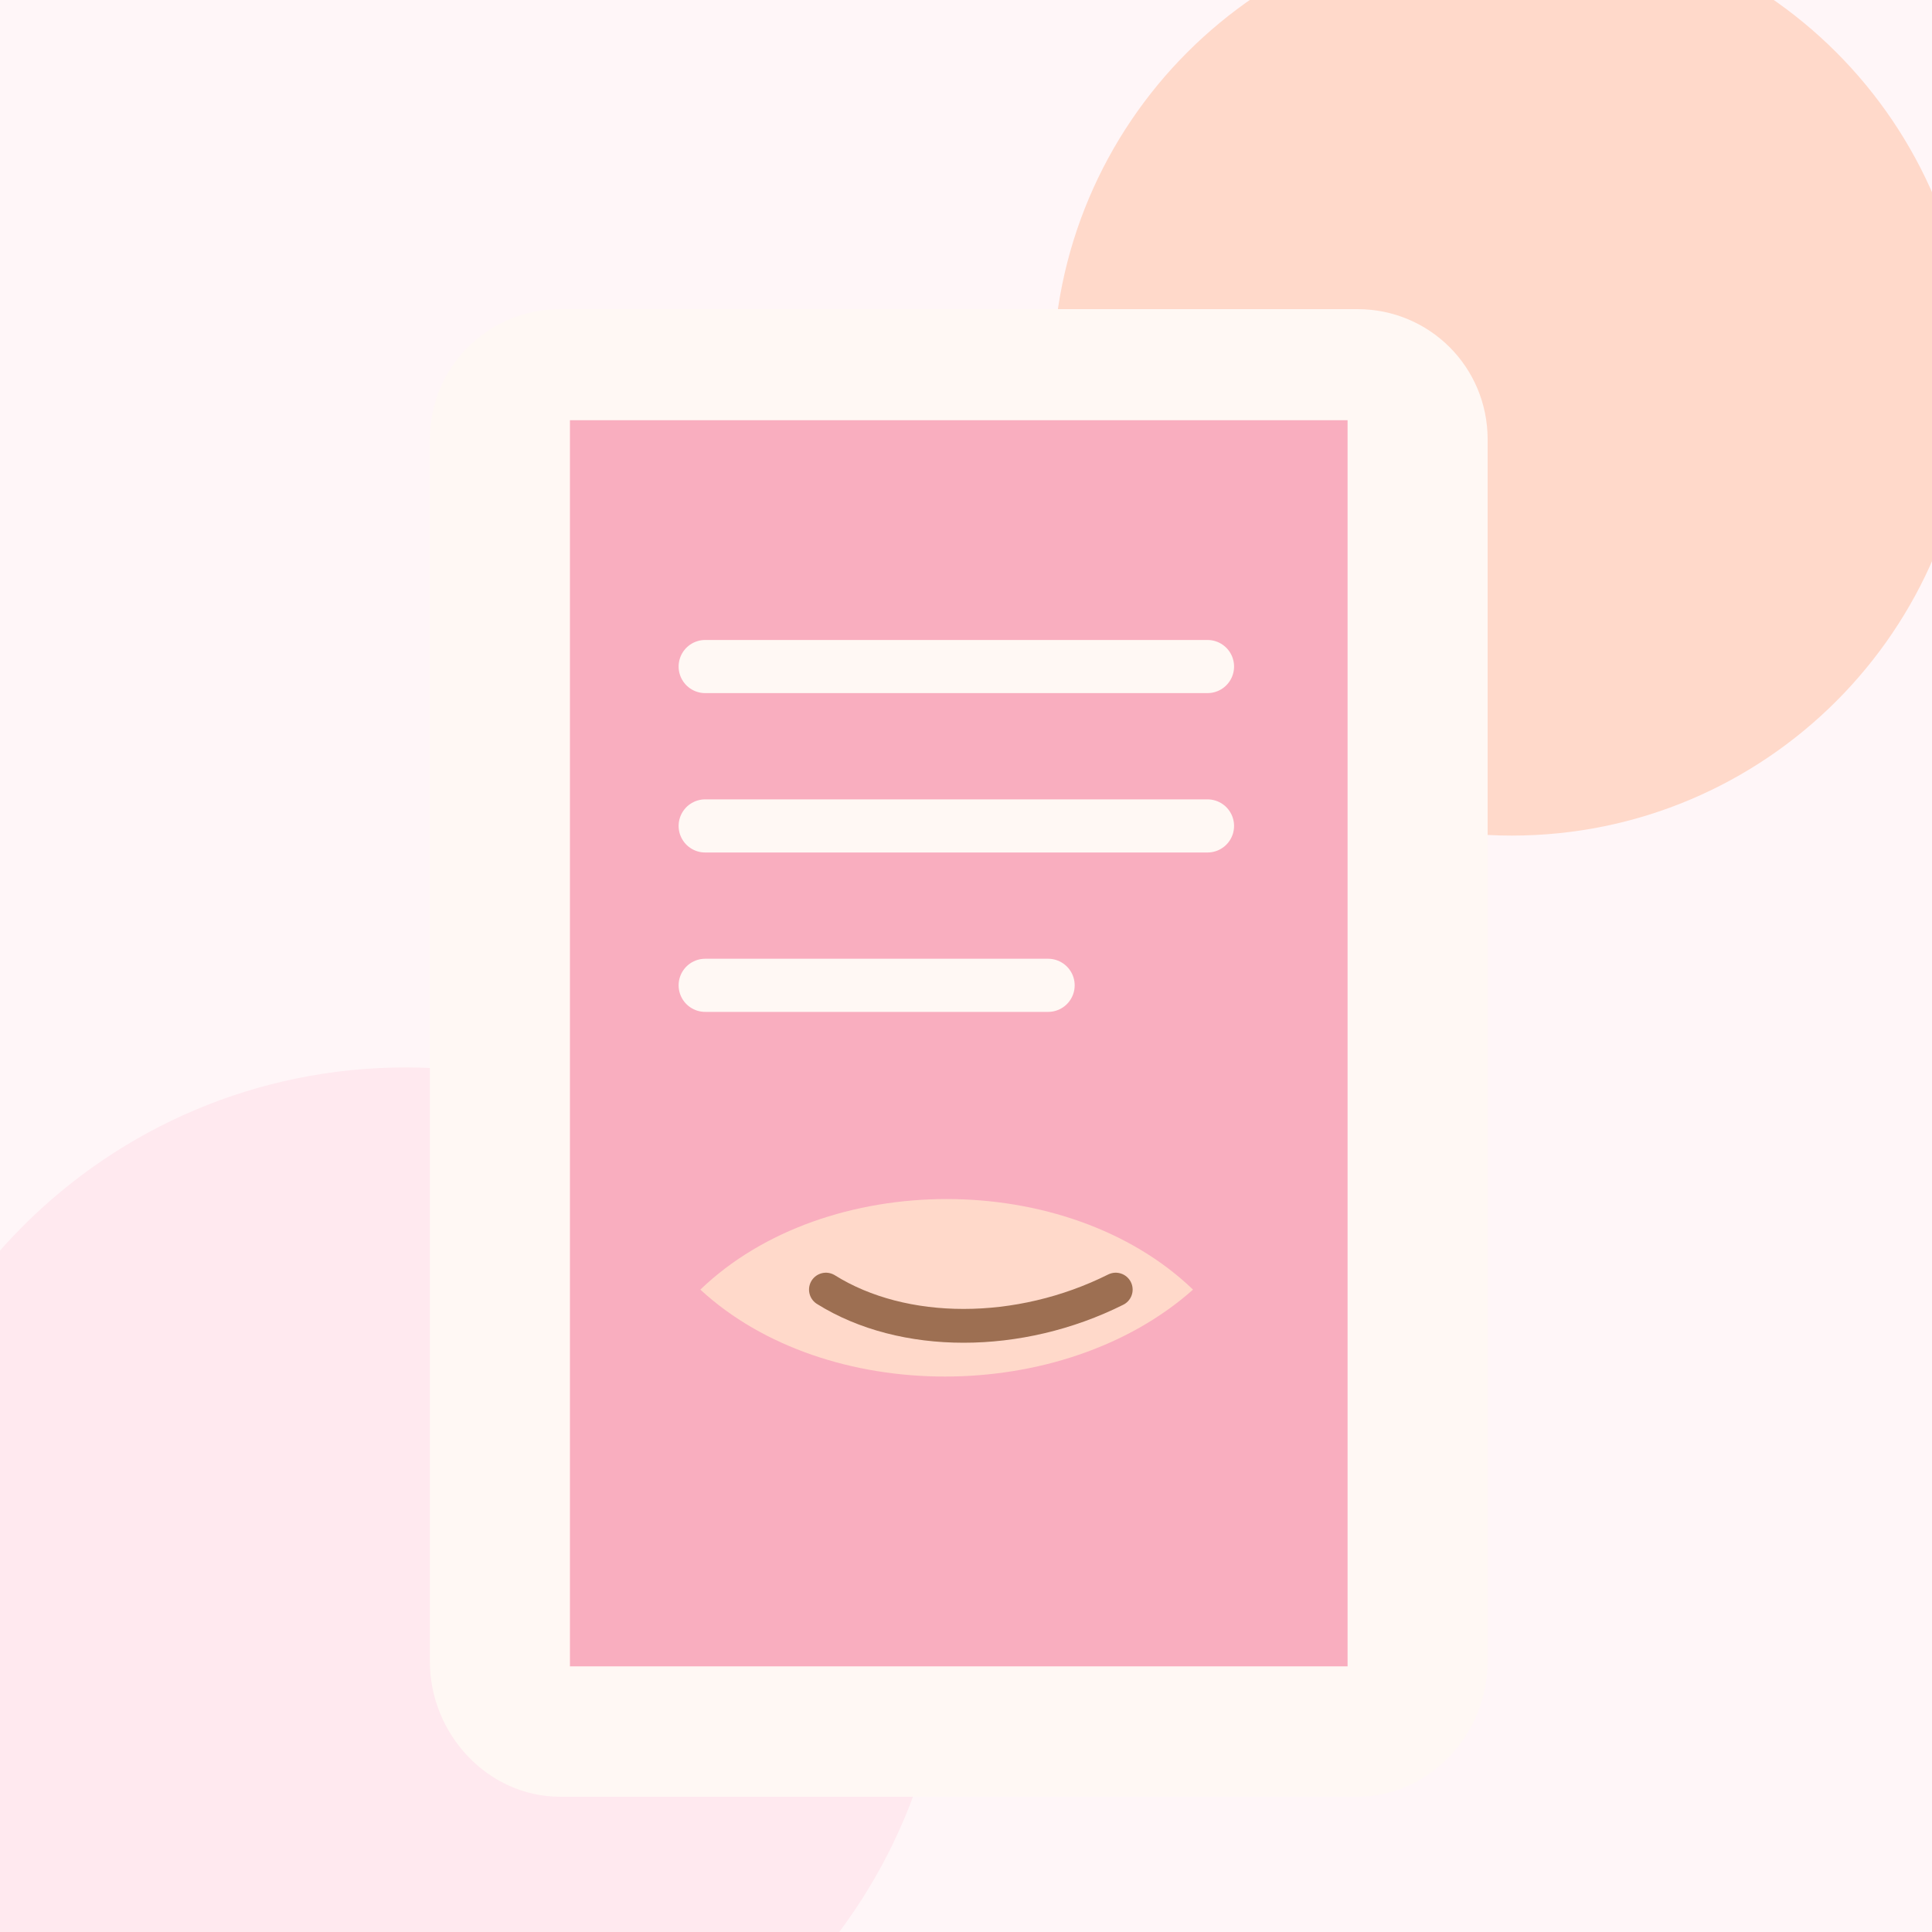
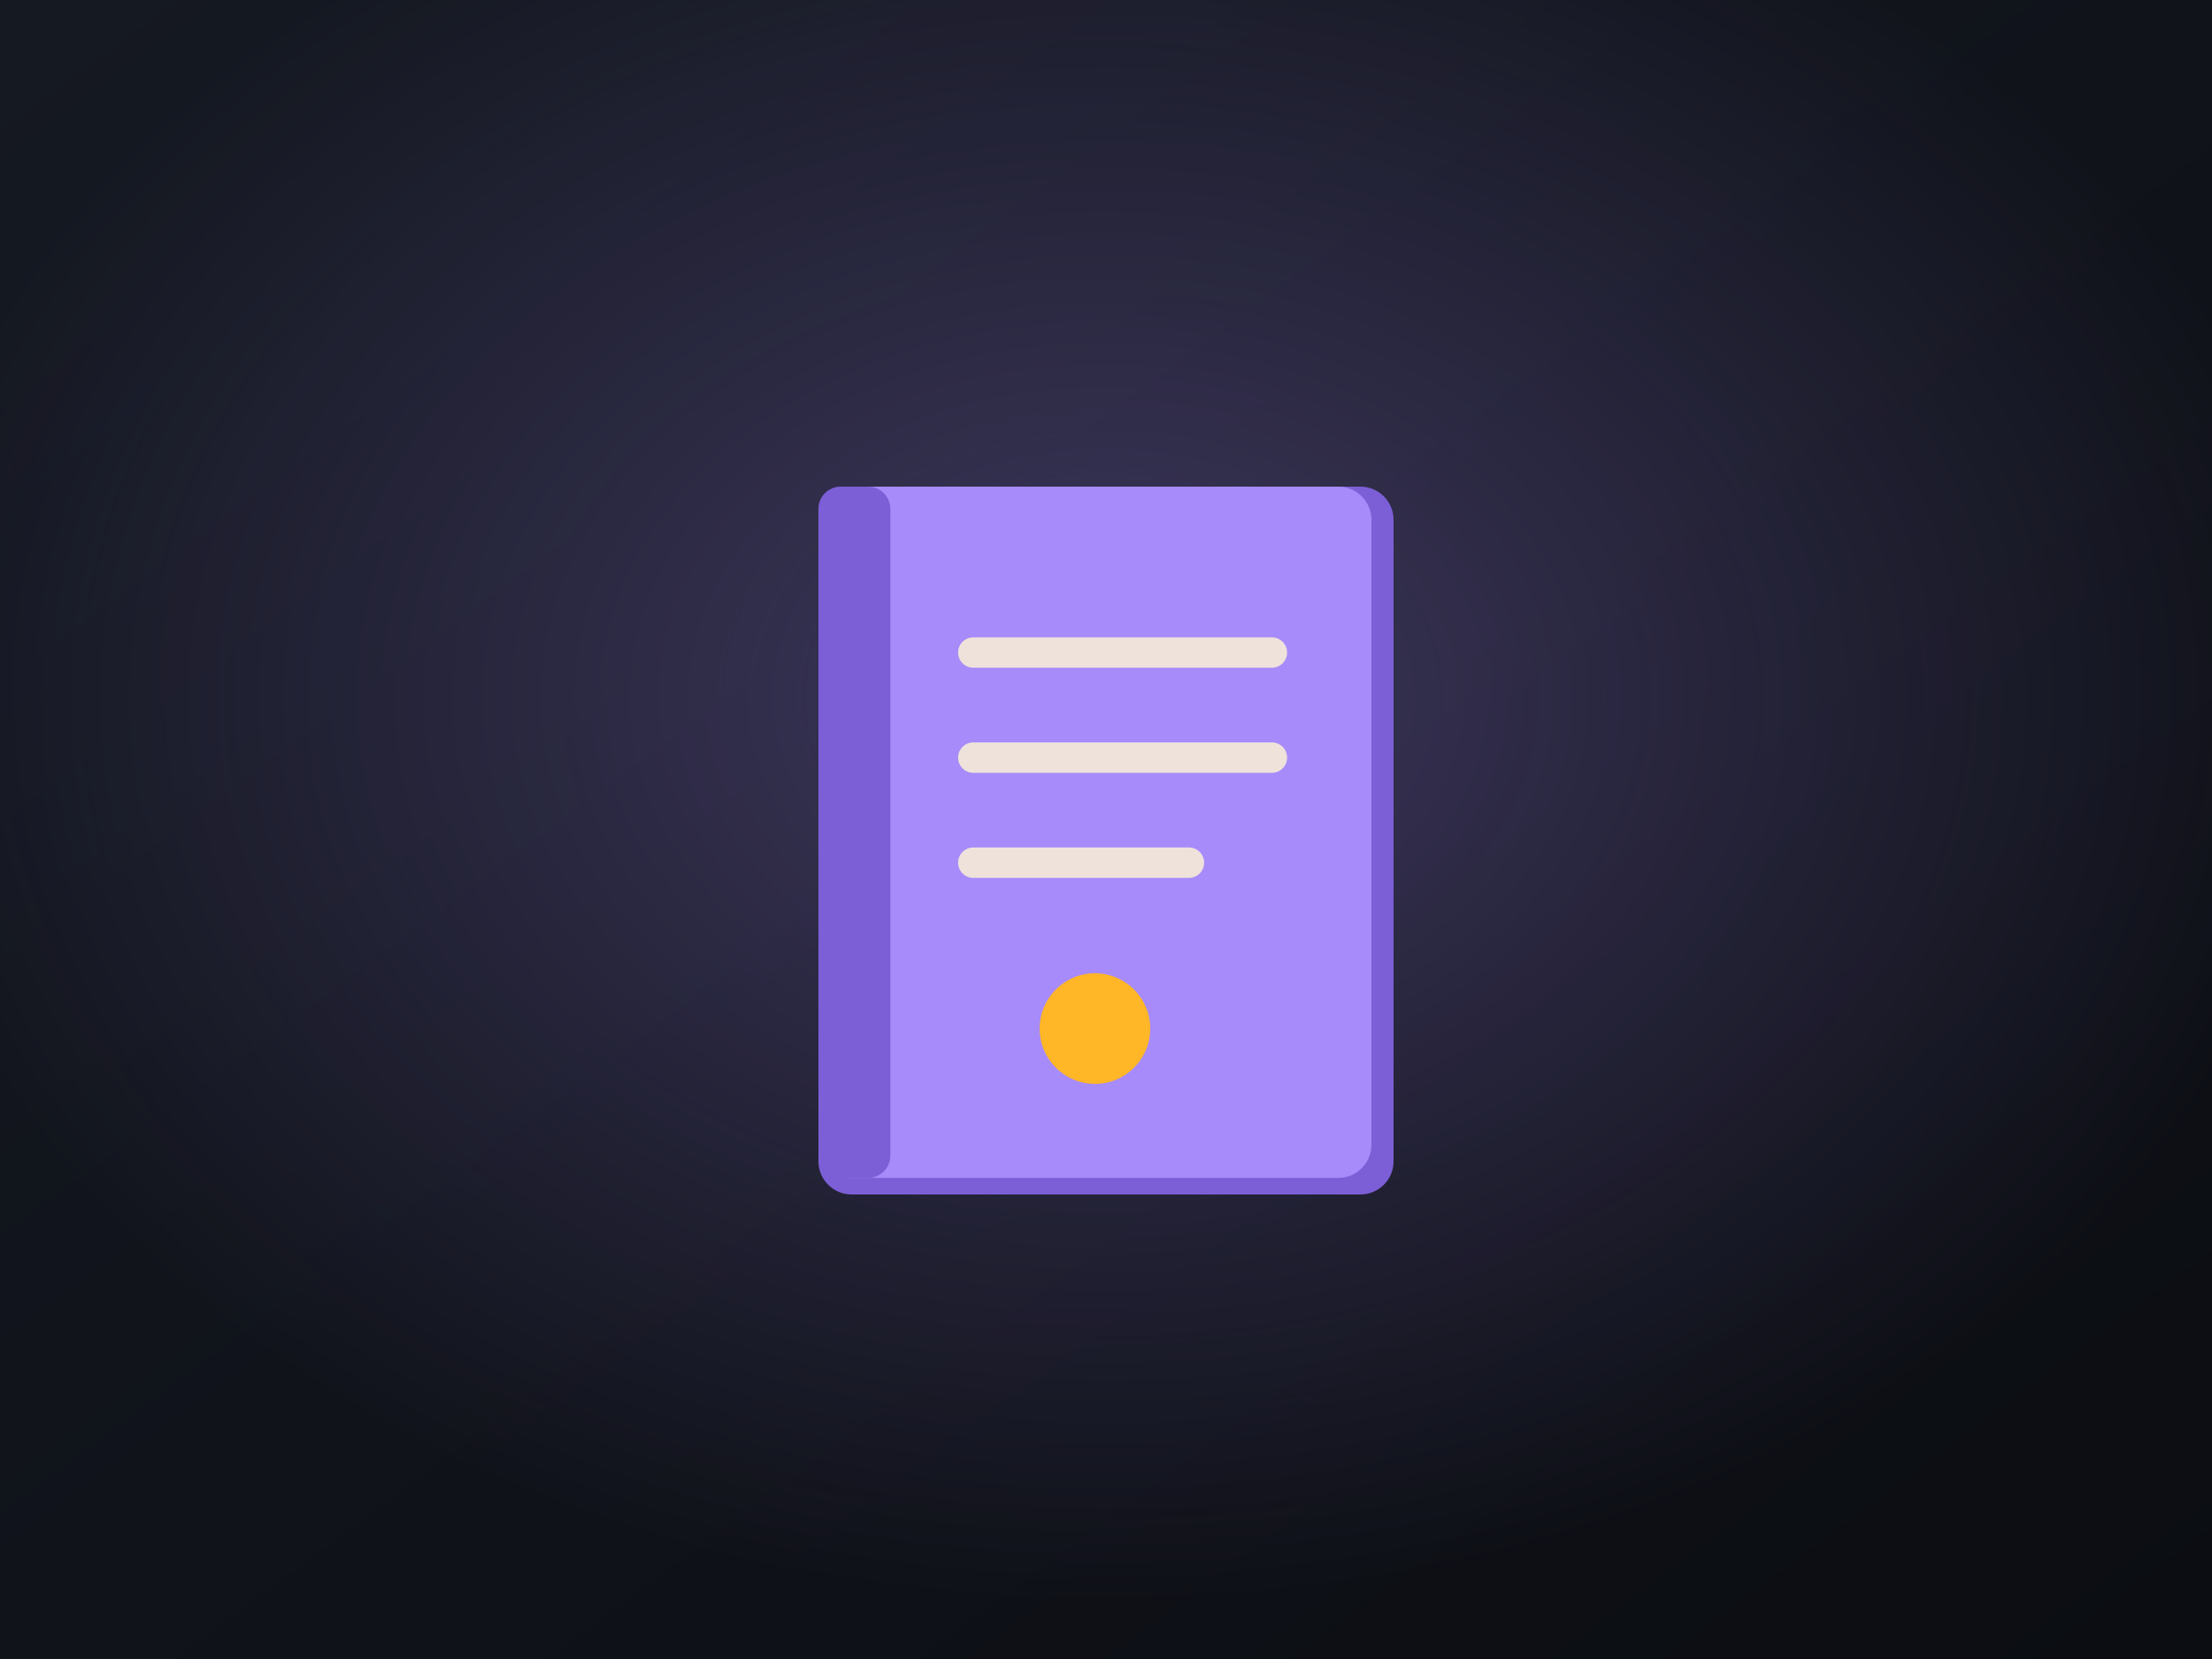
- <svg xmlns="http://www.w3.org/2000/svg" width="800" height="800" viewBox="0 0 800 800" fill="none" role="img" aria-labelledby="title desc">
-   <rect width="800" height="800" fill="#FFF6F8" />
-   <circle cx="626" cy="156" r="190" fill="#FFD9CA" />
-   <circle cx="168" cy="666" r="224" fill="#FFE9EF" />
-   <path d="M232 128H562C592 128 616 152 616 182V688C616 718 592 744 562 744H232C202 744 178 718 178 688V182C178 152 202 128 232 128Z" fill="#FFF8F4" />
-   <path d="M236 174H558V690H236V174Z" fill="#F9AEBF" />
-   <path d="M292 276H500M292 342H500M292 408H434" stroke="#FFF8F4" stroke-width="22" stroke-linecap="round" />
-   <path d="M290 534C342 484 442 484 494 534C440 582 342 582 290 534Z" fill="#FFD9CA" />
-   <path d="M342 534C374 554 422 554 462 534" stroke="#9D6F52" stroke-width="14" stroke-linecap="round" />
+ <svg xmlns="http://www.w3.org/2000/svg" width="800" height="600" viewBox="0 0 800 600" fill="none" role="img" aria-labelledby="t d">
+   <defs>
+     <linearGradient id="bg" x1="0" y1="0" x2="1" y2="1">
+       <stop offset="0%" stop-color="#151922" />
+       <stop offset="100%" stop-color="#0B0D12" />
+     </linearGradient>
+     <radialGradient id="glow" cx="0.5" cy="0.42" r="0.55">
+       <stop offset="0%" stop-color="#A78BFA" stop-opacity="0.30" />
+       <stop offset="100%" stop-color="#A78BFA" stop-opacity="0" />
+     </radialGradient>
+     <pattern id="st" width="16" height="16" patternUnits="userSpaceOnUse">
+       <path d="M4 4 L8 10 L12 4" fill="none" stroke="rgba(0,0,0,0.28)" stroke-width="2" stroke-linecap="round" stroke-linejoin="round" />
+       <path d="M-4 12 L0 18 L4 12 M12 12 L16 18 L20 12" fill="none" stroke="rgba(0,0,0,0.28)" stroke-width="2" stroke-linecap="round" stroke-linejoin="round" />
+     </pattern>
+   </defs>
+   <rect width="800" height="600" fill="url(#bg)" />
+   <rect width="800" height="600" fill="url(#glow)" />
+   <rect x="296" y="176" width="208" height="256" rx="12" fill="#7C5FD6" />
+   <rect x="296" y="176" width="200" height="250" rx="12" fill="#A78BFA" />
+   <rect x="296" y="176" width="26" height="250" rx="8" fill="#7C5FD6" />
+   <path d="M352 236 H460 M352 274 H460 M352 312 H430" stroke="#F4E9D8" stroke-width="11" stroke-linecap="round" opacity="0.92" />
+   <circle cx="396" cy="372" r="20" fill="#FFB627" />
</svg>
